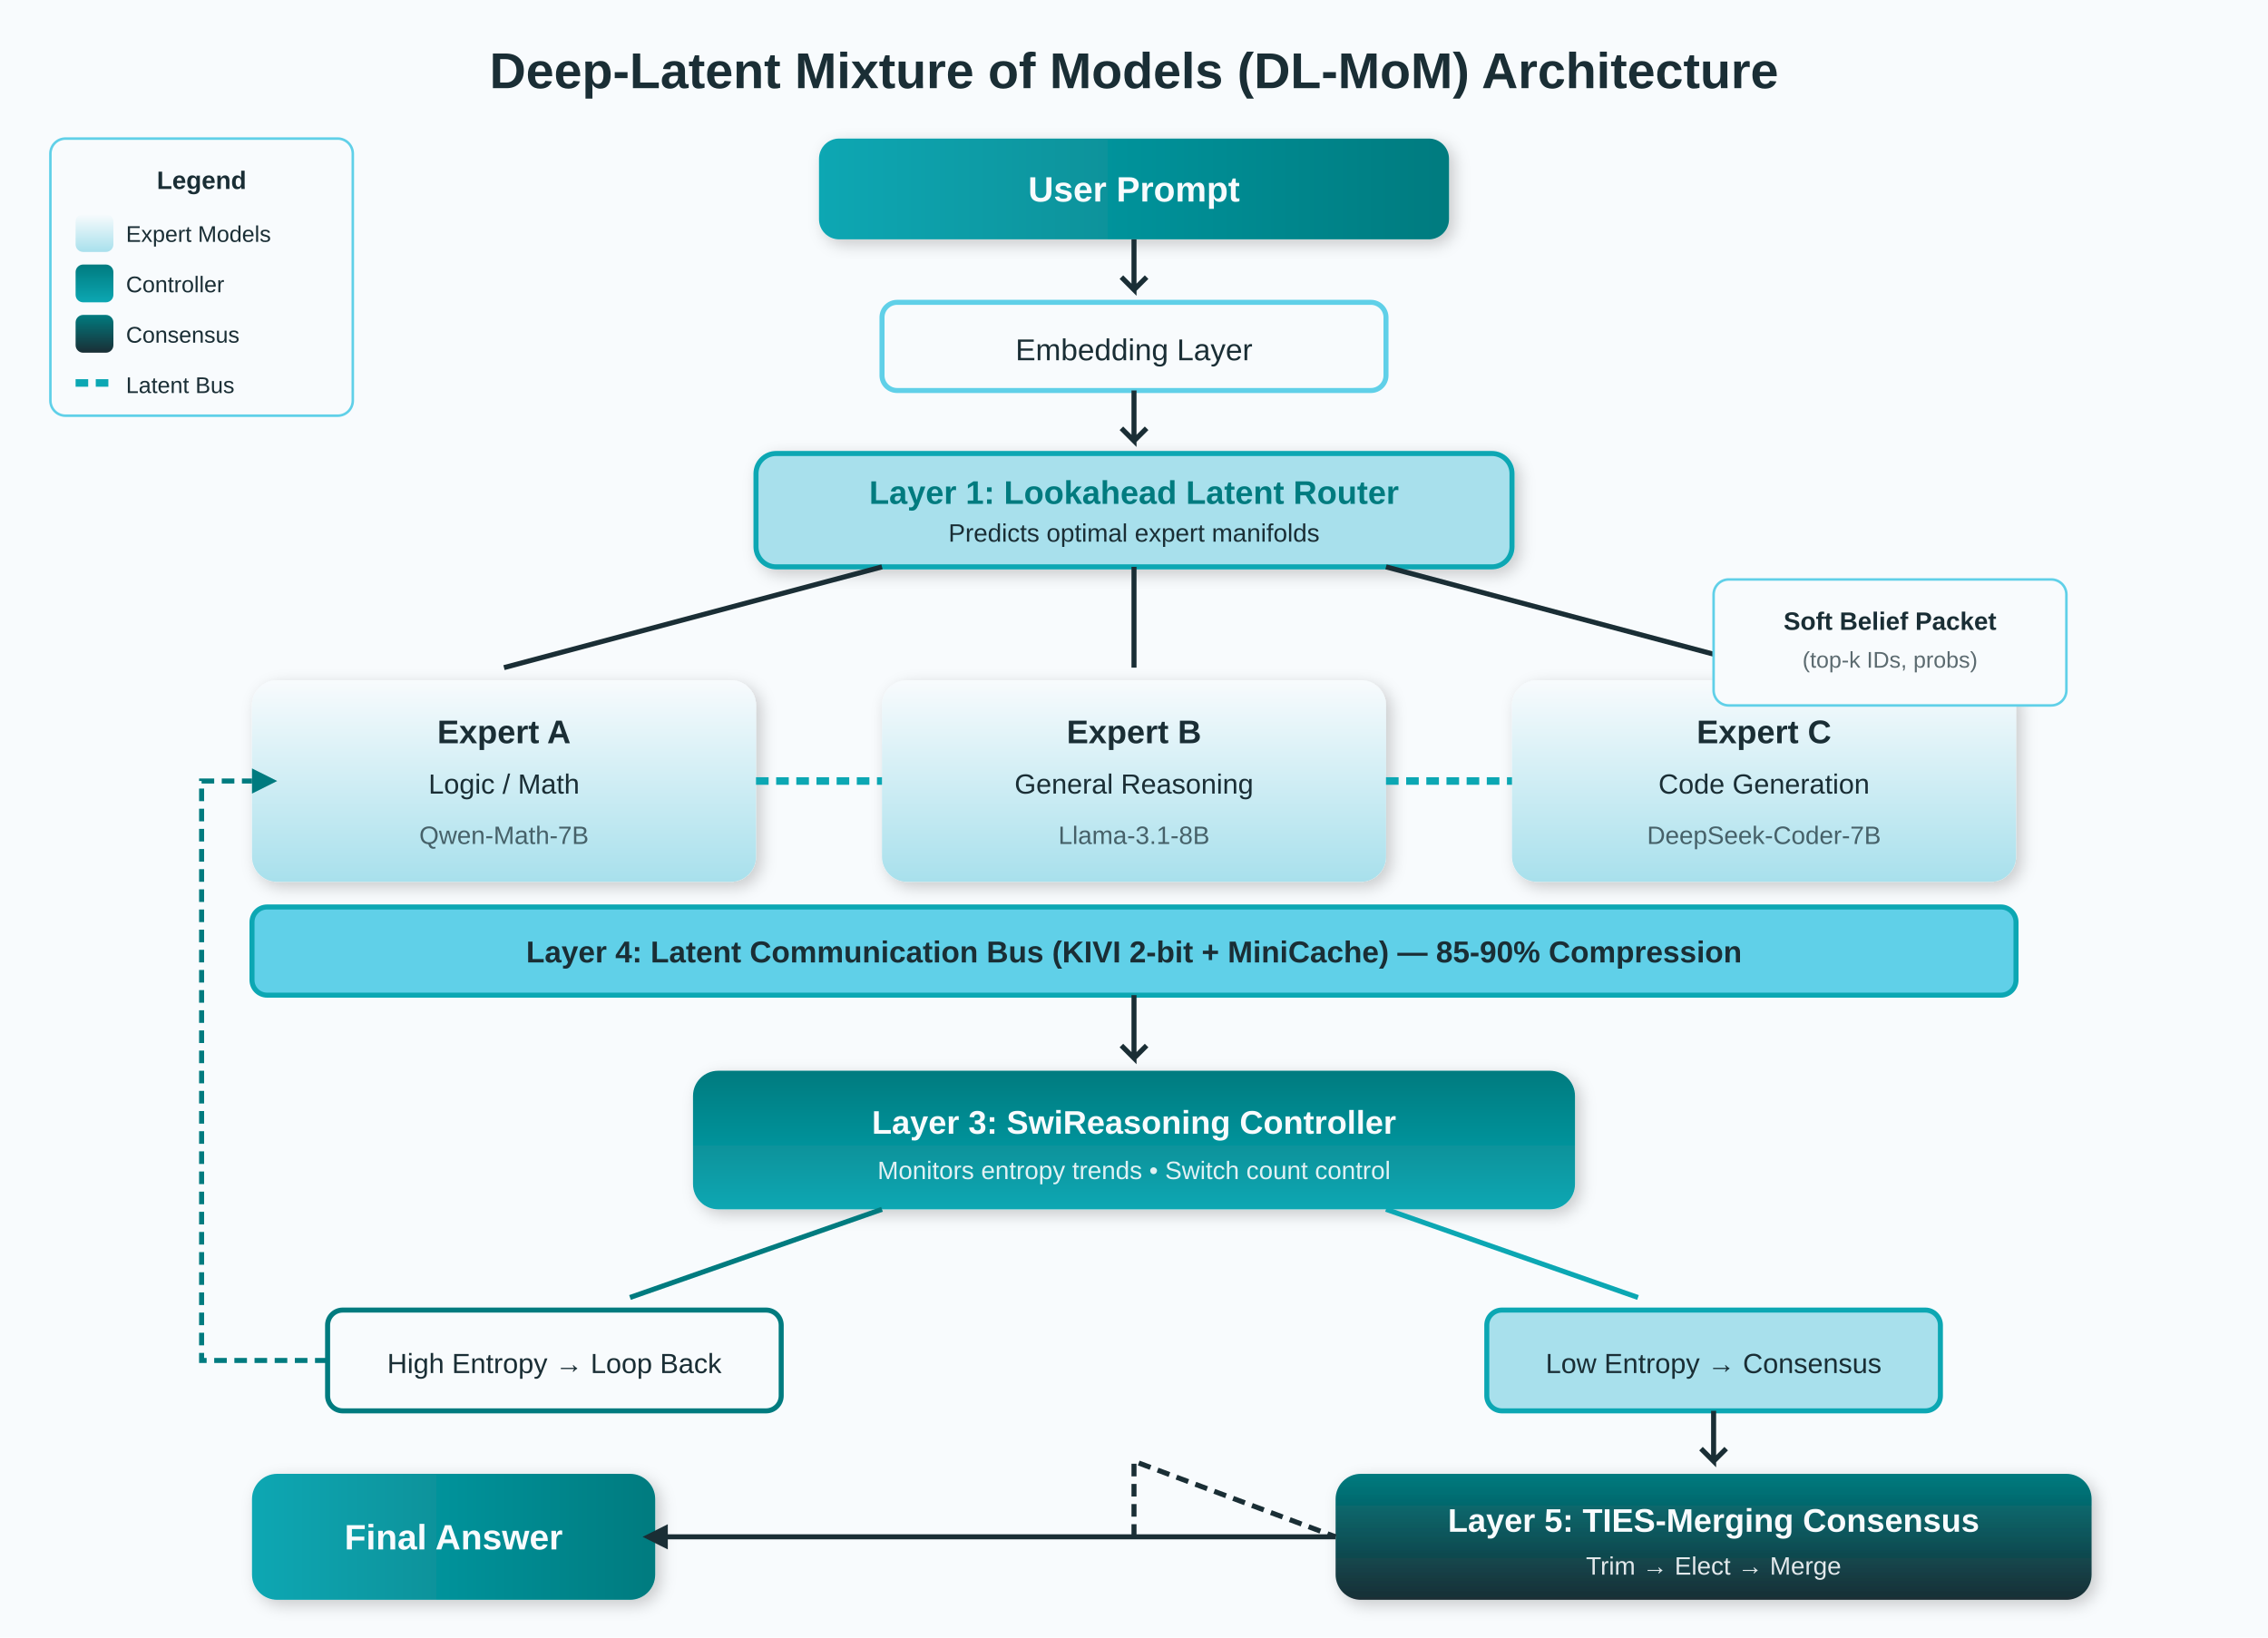
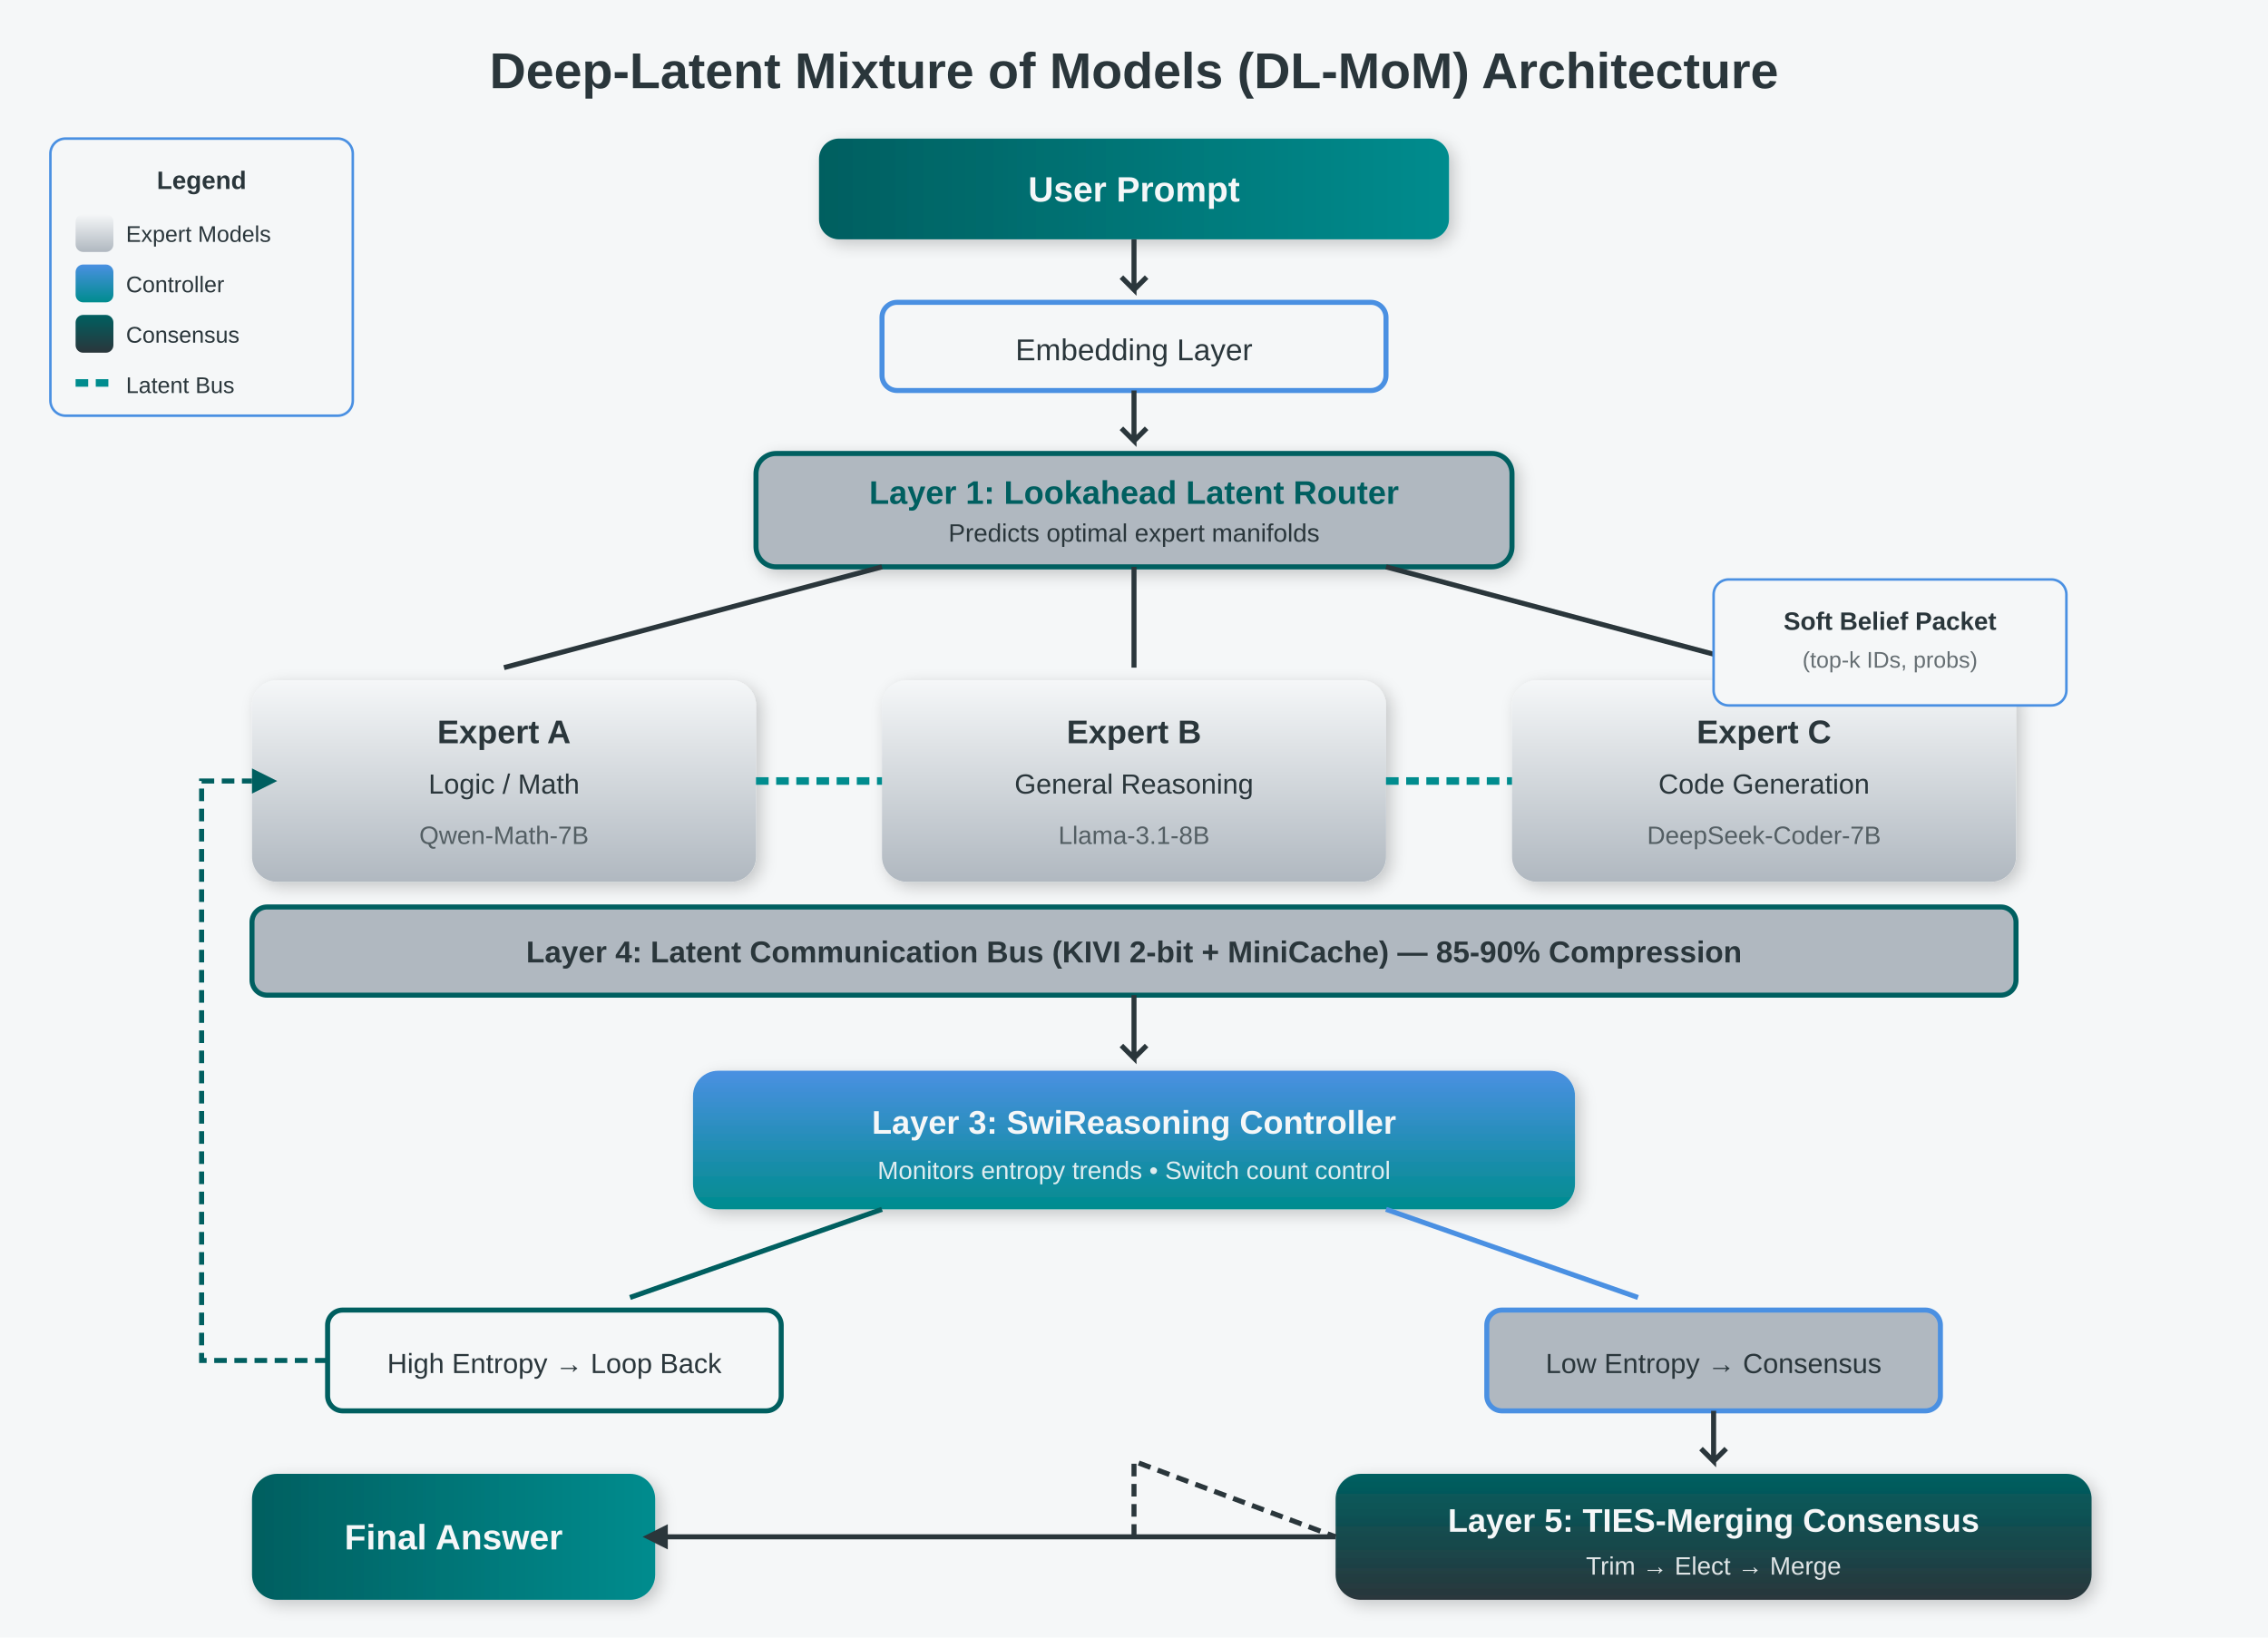
<svg xmlns="http://www.w3.org/2000/svg" viewBox="0 0 900 650">
  <defs>
    <linearGradient id="headerGrad" x1="0%" y1="0%" x2="100%" y2="0%">
-       <stop offset="0%" style="stop-color:#0ca7b3" />
-       <stop offset="100%" style="stop-color:#007b7f" />
+       <stop offset="0%" style="stop-color:#005f60" />
+       <stop offset="100%" style="stop-color:#008c8e" />
    </linearGradient>
    <linearGradient id="expertGrad" x1="0%" y1="0%" x2="0%" y2="100%">
-       <stop offset="0%" style="stop-color:#f8fbfd" />
-       <stop offset="100%" style="stop-color:#a8e0ec" />
+       <stop offset="0%" style="stop-color:#f5f7f8" />
+       <stop offset="100%" style="stop-color:#b0b8c0" />
    </linearGradient>
    <linearGradient id="controllerGrad" x1="0%" y1="0%" x2="0%" y2="100%">
-       <stop offset="0%" style="stop-color:#007b7f" />
-       <stop offset="100%" style="stop-color:#0ca7b3" />
+       <stop offset="0%" style="stop-color:#4a90e2" />
+       <stop offset="100%" style="stop-color:#008c8e" />
    </linearGradient>
    <linearGradient id="consensusGrad" x1="0%" y1="0%" x2="0%" y2="100%">
-       <stop offset="0%" style="stop-color:#007b7f" />
-       <stop offset="100%" style="stop-color:#1a2e35" />
+       <stop offset="0%" style="stop-color:#005f60" />
+       <stop offset="100%" style="stop-color:#2a363b" />
    </linearGradient>
    <filter id="shadow" x="-20%" y="-20%" width="140%" height="140%">
      <feDropShadow dx="2" dy="2" stdDeviation="3" flood-opacity="0.2" />
    </filter>
  </defs>
-   <rect width="900" height="650" fill="#f8fbfd" />
-   <text x="450" y="35" text-anchor="middle" font-family="Arial, sans-serif" font-size="20" font-weight="bold" fill="#1a2e35">
+   <rect width="900" height="650" fill="#f5f7f8" />
+   <text x="450" y="35" text-anchor="middle" font-family="Arial, sans-serif" font-size="20" font-weight="bold" fill="#2a363b">
    Deep-Latent Mixture of Models (DL-MoM) Architecture
  </text>
  <rect x="325" y="55" width="250" height="40" rx="8" fill="url(#headerGrad)" filter="url(#shadow)" />
-   <text x="450" y="80" text-anchor="middle" font-family="Arial, sans-serif" font-size="14" fill="#f8fbfd" font-weight="bold">User Prompt</text>
-   <path d="M450 95 L450 115 L445 110 M450 115 L455 110" stroke="#1a2e35" stroke-width="2" fill="none" />
-   <rect x="350" y="120" width="200" height="35" rx="6" fill="#f8fbfd" stroke="#60d0e8" stroke-width="2" />
-   <text x="450" y="143" text-anchor="middle" font-family="Arial, sans-serif" font-size="12" fill="#1a2e35">Embedding Layer</text>
-   <path d="M450 155 L450 175 L445 170 M450 175 L455 170" stroke="#1a2e35" stroke-width="2" fill="none" />
-   <rect x="300" y="180" width="300" height="45" rx="8" fill="#a8e0ec" stroke="#0ca7b3" stroke-width="2" filter="url(#shadow)" />
-   <text x="450" y="200" text-anchor="middle" font-family="Arial, sans-serif" font-size="13" font-weight="bold" fill="#007b7f">Layer 1: Lookahead Latent Router</text>
-   <text x="450" y="215" text-anchor="middle" font-family="Arial, sans-serif" font-size="10" fill="#1a2e35">Predicts optimal expert manifolds</text>
-   <path d="M350 225 L200 265" stroke="#1a2e35" stroke-width="2" fill="none" marker-end="url(#arrowhead)" />
-   <path d="M450 225 L450 265" stroke="#1a2e35" stroke-width="2" fill="none" />
-   <path d="M550 225 L700 265" stroke="#1a2e35" stroke-width="2" fill="none" />
+   <text x="450" y="80" text-anchor="middle" font-family="Arial, sans-serif" font-size="14" fill="#f5f7f8" font-weight="bold">User Prompt</text>
+   <path d="M450 95 L450 115 L445 110 M450 115 L455 110" stroke="#2a363b" stroke-width="2" fill="none" />
+   <rect x="350" y="120" width="200" height="35" rx="6" fill="#f5f7f8" stroke="#4a90e2" stroke-width="2" />
+   <text x="450" y="143" text-anchor="middle" font-family="Arial, sans-serif" font-size="12" fill="#2a363b">Embedding Layer</text>
+   <path d="M450 155 L450 175 L445 170 M450 175 L455 170" stroke="#2a363b" stroke-width="2" fill="none" />
+   <rect x="300" y="180" width="300" height="45" rx="8" fill="#b0b8c0" stroke="#005f60" stroke-width="2" filter="url(#shadow)" />
+   <text x="450" y="200" text-anchor="middle" font-family="Arial, sans-serif" font-size="13" font-weight="bold" fill="#005f60">Layer 1: Lookahead Latent Router</text>
+   <text x="450" y="215" text-anchor="middle" font-family="Arial, sans-serif" font-size="10" fill="#2a363b">Predicts optimal expert manifolds</text>
+   <path d="M350 225 L200 265" stroke="#2a363b" stroke-width="2" fill="none" marker-end="url(#arrowhead)" />
+   <path d="M450 225 L450 265" stroke="#2a363b" stroke-width="2" fill="none" />
+   <path d="M550 225 L700 265" stroke="#2a363b" stroke-width="2" fill="none" />
  <rect x="100" y="270" width="200" height="80" rx="10" fill="url(#expertGrad)" filter="url(#shadow)" />
-   <text x="200" y="295" text-anchor="middle" font-family="Arial, sans-serif" font-size="13" font-weight="bold" fill="#1a2e35">Expert A</text>
-   <text x="200" y="315" text-anchor="middle" font-family="Arial, sans-serif" font-size="11" fill="#1a2e35">Logic / Math</text>
-   <text x="200" y="335" text-anchor="middle" font-family="Arial, sans-serif" font-size="10" fill="rgba(26, 46, 53, 0.72)">Qwen-Math-7B</text>
+   <text x="200" y="295" text-anchor="middle" font-family="Arial, sans-serif" font-size="13" font-weight="bold" fill="#2a363b">Expert A</text>
+   <text x="200" y="315" text-anchor="middle" font-family="Arial, sans-serif" font-size="11" fill="#2a363b">Logic / Math</text>
+   <text x="200" y="335" text-anchor="middle" font-family="Arial, sans-serif" font-size="10" fill="rgba(42, 54, 59, 0.72)">Qwen-Math-7B</text>
  <rect x="350" y="270" width="200" height="80" rx="10" fill="url(#expertGrad)" filter="url(#shadow)" />
-   <text x="450" y="295" text-anchor="middle" font-family="Arial, sans-serif" font-size="13" font-weight="bold" fill="#1a2e35">Expert B</text>
-   <text x="450" y="315" text-anchor="middle" font-family="Arial, sans-serif" font-size="11" fill="#1a2e35">General Reasoning</text>
-   <text x="450" y="335" text-anchor="middle" font-family="Arial, sans-serif" font-size="10" fill="rgba(26, 46, 53, 0.72)">Llama-3.1-8B</text>
+   <text x="450" y="295" text-anchor="middle" font-family="Arial, sans-serif" font-size="13" font-weight="bold" fill="#2a363b">Expert B</text>
+   <text x="450" y="315" text-anchor="middle" font-family="Arial, sans-serif" font-size="11" fill="#2a363b">General Reasoning</text>
+   <text x="450" y="335" text-anchor="middle" font-family="Arial, sans-serif" font-size="10" fill="rgba(42, 54, 59, 0.72)">Llama-3.1-8B</text>
  <rect x="600" y="270" width="200" height="80" rx="10" fill="url(#expertGrad)" filter="url(#shadow)" />
-   <text x="700" y="295" text-anchor="middle" font-family="Arial, sans-serif" font-size="13" font-weight="bold" fill="#1a2e35">Expert C</text>
-   <text x="700" y="315" text-anchor="middle" font-family="Arial, sans-serif" font-size="11" fill="#1a2e35">Code Generation</text>
-   <text x="700" y="335" text-anchor="middle" font-family="Arial, sans-serif" font-size="10" fill="rgba(26, 46, 53, 0.72)">DeepSeek-Coder-7B</text>
-   <path d="M300 310 L350 310" stroke="#0ca7b3" stroke-width="3" stroke-dasharray="5,3" />
-   <path d="M550 310 L600 310" stroke="#0ca7b3" stroke-width="3" stroke-dasharray="5,3" />
-   <rect x="100" y="360" width="700" height="35" rx="6" fill="#60d0e8" stroke="#0ca7b3" stroke-width="2" />
-   <text x="450" y="382" text-anchor="middle" font-family="Arial, sans-serif" font-size="12" font-weight="bold" fill="#1a2e35">
+   <text x="700" y="295" text-anchor="middle" font-family="Arial, sans-serif" font-size="13" font-weight="bold" fill="#2a363b">Expert C</text>
+   <text x="700" y="315" text-anchor="middle" font-family="Arial, sans-serif" font-size="11" fill="#2a363b">Code Generation</text>
+   <text x="700" y="335" text-anchor="middle" font-family="Arial, sans-serif" font-size="10" fill="rgba(42, 54, 59, 0.72)">DeepSeek-Coder-7B</text>
+   <path d="M300 310 L350 310" stroke="#008c8e" stroke-width="3" stroke-dasharray="5,3" />
+   <path d="M550 310 L600 310" stroke="#008c8e" stroke-width="3" stroke-dasharray="5,3" />
+   <rect x="100" y="360" width="700" height="35" rx="6" fill="#b0b8c0" stroke="#005f60" stroke-width="2" />
+   <text x="450" y="382" text-anchor="middle" font-family="Arial, sans-serif" font-size="12" font-weight="bold" fill="#2a363b">
    Layer 4: Latent Communication Bus (KIVI 2-bit + MiniCache) — 85-90% Compression
  </text>
-   <rect x="680" y="230" width="140" height="50" rx="6" fill="#f8fbfd" stroke="#60d0e8" stroke-width="1" />
-   <text x="750" y="250" text-anchor="middle" font-family="Arial, sans-serif" font-size="10" font-weight="bold" fill="#1a2e35">Soft Belief Packet</text>
-   <text x="750" y="265" text-anchor="middle" font-family="Arial, sans-serif" font-size="9" fill="rgba(26, 46, 53, 0.7)">(top-k IDs, probs)</text>
-   <path d="M450 395 L450 420 L445 415 M450 420 L455 415" stroke="#1a2e35" stroke-width="2" fill="none" />
+   <rect x="680" y="230" width="140" height="50" rx="6" fill="#f5f7f8" stroke="#4a90e2" stroke-width="1" />
+   <text x="750" y="250" text-anchor="middle" font-family="Arial, sans-serif" font-size="10" font-weight="bold" fill="#2a363b">Soft Belief Packet</text>
+   <text x="750" y="265" text-anchor="middle" font-family="Arial, sans-serif" font-size="9" fill="rgba(42, 54, 59, 0.7)">(top-k IDs, probs)</text>
+   <path d="M450 395 L450 420 L445 415 M450 420 L455 415" stroke="#2a363b" stroke-width="2" fill="none" />
  <rect x="275" y="425" width="350" height="55" rx="10" fill="url(#controllerGrad)" filter="url(#shadow)" />
-   <text x="450" y="450" text-anchor="middle" font-family="Arial, sans-serif" font-size="13" font-weight="bold" fill="#f8fbfd">Layer 3: SwiReasoning Controller</text>
-   <text x="450" y="468" text-anchor="middle" font-family="Arial, sans-serif" font-size="10" fill="rgba(248, 251, 253, 0.9)">Monitors entropy trends • Switch count control</text>
-   <path d="M350 480 L250 515" stroke="#007b7f" stroke-width="2" fill="none" />
-   <path d="M550 480 L650 515" stroke="#0ca7b3" stroke-width="2" fill="none" />
-   <rect x="130" y="520" width="180" height="40" rx="6" fill="#f8fbfd" stroke="#007b7f" stroke-width="2" />
-   <text x="220" y="545" text-anchor="middle" font-family="Arial, sans-serif" font-size="11" fill="#1a2e35">High Entropy → Loop Back</text>
-   <path d="M130 540 L80 540 L80 310 L100 310" stroke="#007b7f" stroke-width="2" fill="none" stroke-dasharray="5,3" />
-   <polygon points="100,305 100,315 110,310" fill="#007b7f" />
-   <rect x="590" y="520" width="180" height="40" rx="6" fill="#a8e0ec" stroke="#0ca7b3" stroke-width="2" />
-   <text x="680" y="545" text-anchor="middle" font-family="Arial, sans-serif" font-size="11" fill="#1a2e35">Low Entropy → Consensus</text>
-   <path d="M680 560 L680 580 L675 575 M680 580 L685 575" stroke="#1a2e35" stroke-width="2" fill="none" />
+   <text x="450" y="450" text-anchor="middle" font-family="Arial, sans-serif" font-size="13" font-weight="bold" fill="#f5f7f8">Layer 3: SwiReasoning Controller</text>
+   <text x="450" y="468" text-anchor="middle" font-family="Arial, sans-serif" font-size="10" fill="rgba(245, 247, 248, 0.9)">Monitors entropy trends • Switch count control</text>
+   <path d="M350 480 L250 515" stroke="#005f60" stroke-width="2" fill="none" />
+   <path d="M550 480 L650 515" stroke="#4a90e2" stroke-width="2" fill="none" />
+   <rect x="130" y="520" width="180" height="40" rx="6" fill="#f5f7f8" stroke="#005f60" stroke-width="2" />
+   <text x="220" y="545" text-anchor="middle" font-family="Arial, sans-serif" font-size="11" fill="#2a363b">High Entropy → Loop Back</text>
+   <path d="M130 540 L80 540 L80 310 L100 310" stroke="#005f60" stroke-width="2" fill="none" stroke-dasharray="5,3" />
+   <polygon points="100,305 100,315 110,310" fill="#005f60" />
+   <rect x="590" y="520" width="180" height="40" rx="6" fill="#b0b8c0" stroke="#4a90e2" stroke-width="2" />
+   <text x="680" y="545" text-anchor="middle" font-family="Arial, sans-serif" font-size="11" fill="#2a363b">Low Entropy → Consensus</text>
+   <path d="M680 560 L680 580 L675 575 M680 580 L685 575" stroke="#2a363b" stroke-width="2" fill="none" />
  <rect x="530" y="585" width="300" height="50" rx="10" fill="url(#consensusGrad)" filter="url(#shadow)" />
-   <text x="680" y="608" text-anchor="middle" font-family="Arial, sans-serif" font-size="13" font-weight="bold" fill="#f8fbfd">Layer 5: TIES-Merging Consensus</text>
-   <text x="680" y="625" text-anchor="middle" font-family="Arial, sans-serif" font-size="10" fill="rgba(248, 251, 253, 0.9)">Trim → Elect → Merge</text>
-   <path d="M450 610 L450 580 L530 610" stroke="#1a2e35" stroke-width="2" fill="none" stroke-dasharray="5,3" />
+   <text x="680" y="608" text-anchor="middle" font-family="Arial, sans-serif" font-size="13" font-weight="bold" fill="#f5f7f8">Layer 5: TIES-Merging Consensus</text>
+   <text x="680" y="625" text-anchor="middle" font-family="Arial, sans-serif" font-size="10" fill="rgba(245, 247, 248, 0.9)">Trim → Elect → Merge</text>
+   <path d="M450 610 L450 580 L530 610" stroke="#2a363b" stroke-width="2" fill="none" stroke-dasharray="5,3" />
  <rect x="100" y="585" width="160" height="50" rx="10" fill="url(#headerGrad)" filter="url(#shadow)" />
-   <text x="180" y="615" text-anchor="middle" font-family="Arial, sans-serif" font-size="14" font-weight="bold" fill="#f8fbfd">Final Answer</text>
-   <path d="M530 610 L260 610" stroke="#1a2e35" stroke-width="2" fill="none" />
-   <polygon points="265,605 265,615 255,610" fill="#1a2e35" />
-   <rect x="20" y="55" width="120" height="110" rx="6" fill="#f8fbfd" stroke="#60d0e8" stroke-width="1" />
-   <text x="80" y="75" text-anchor="middle" font-family="Arial, sans-serif" font-size="10" font-weight="bold" fill="#1a2e35">Legend</text>
+   <text x="180" y="615" text-anchor="middle" font-family="Arial, sans-serif" font-size="14" font-weight="bold" fill="#f5f7f8">Final Answer</text>
+   <path d="M530 610 L260 610" stroke="#2a363b" stroke-width="2" fill="none" />
+   <polygon points="265,605 265,615 255,610" fill="#2a363b" />
+   <rect x="20" y="55" width="120" height="110" rx="6" fill="#f5f7f8" stroke="#4a90e2" stroke-width="1" />
+   <text x="80" y="75" text-anchor="middle" font-family="Arial, sans-serif" font-size="10" font-weight="bold" fill="#2a363b">Legend</text>
  <rect x="30" y="85" width="15" height="15" rx="3" fill="url(#expertGrad)" />
-   <text x="50" y="96" font-family="Arial, sans-serif" font-size="9" fill="#1a2e35">Expert Models</text>
+   <text x="50" y="96" font-family="Arial, sans-serif" font-size="9" fill="#2a363b">Expert Models</text>
  <rect x="30" y="105" width="15" height="15" rx="3" fill="url(#controllerGrad)" />
-   <text x="50" y="116" font-family="Arial, sans-serif" font-size="9" fill="#1a2e35">Controller</text>
+   <text x="50" y="116" font-family="Arial, sans-serif" font-size="9" fill="#2a363b">Controller</text>
  <rect x="30" y="125" width="15" height="15" rx="3" fill="url(#consensusGrad)" />
-   <text x="50" y="136" font-family="Arial, sans-serif" font-size="9" fill="#1a2e35">Consensus</text>
-   <line x1="30" y1="152" x2="45" y2="152" stroke="#0ca7b3" stroke-width="3" stroke-dasharray="5,3" />
-   <text x="50" y="156" font-family="Arial, sans-serif" font-size="9" fill="#1a2e35">Latent Bus</text>
+   <text x="50" y="136" font-family="Arial, sans-serif" font-size="9" fill="#2a363b">Consensus</text>
+   <line x1="30" y1="152" x2="45" y2="152" stroke="#008c8e" stroke-width="3" stroke-dasharray="5,3" />
+   <text x="50" y="156" font-family="Arial, sans-serif" font-size="9" fill="#2a363b">Latent Bus</text>
</svg>
